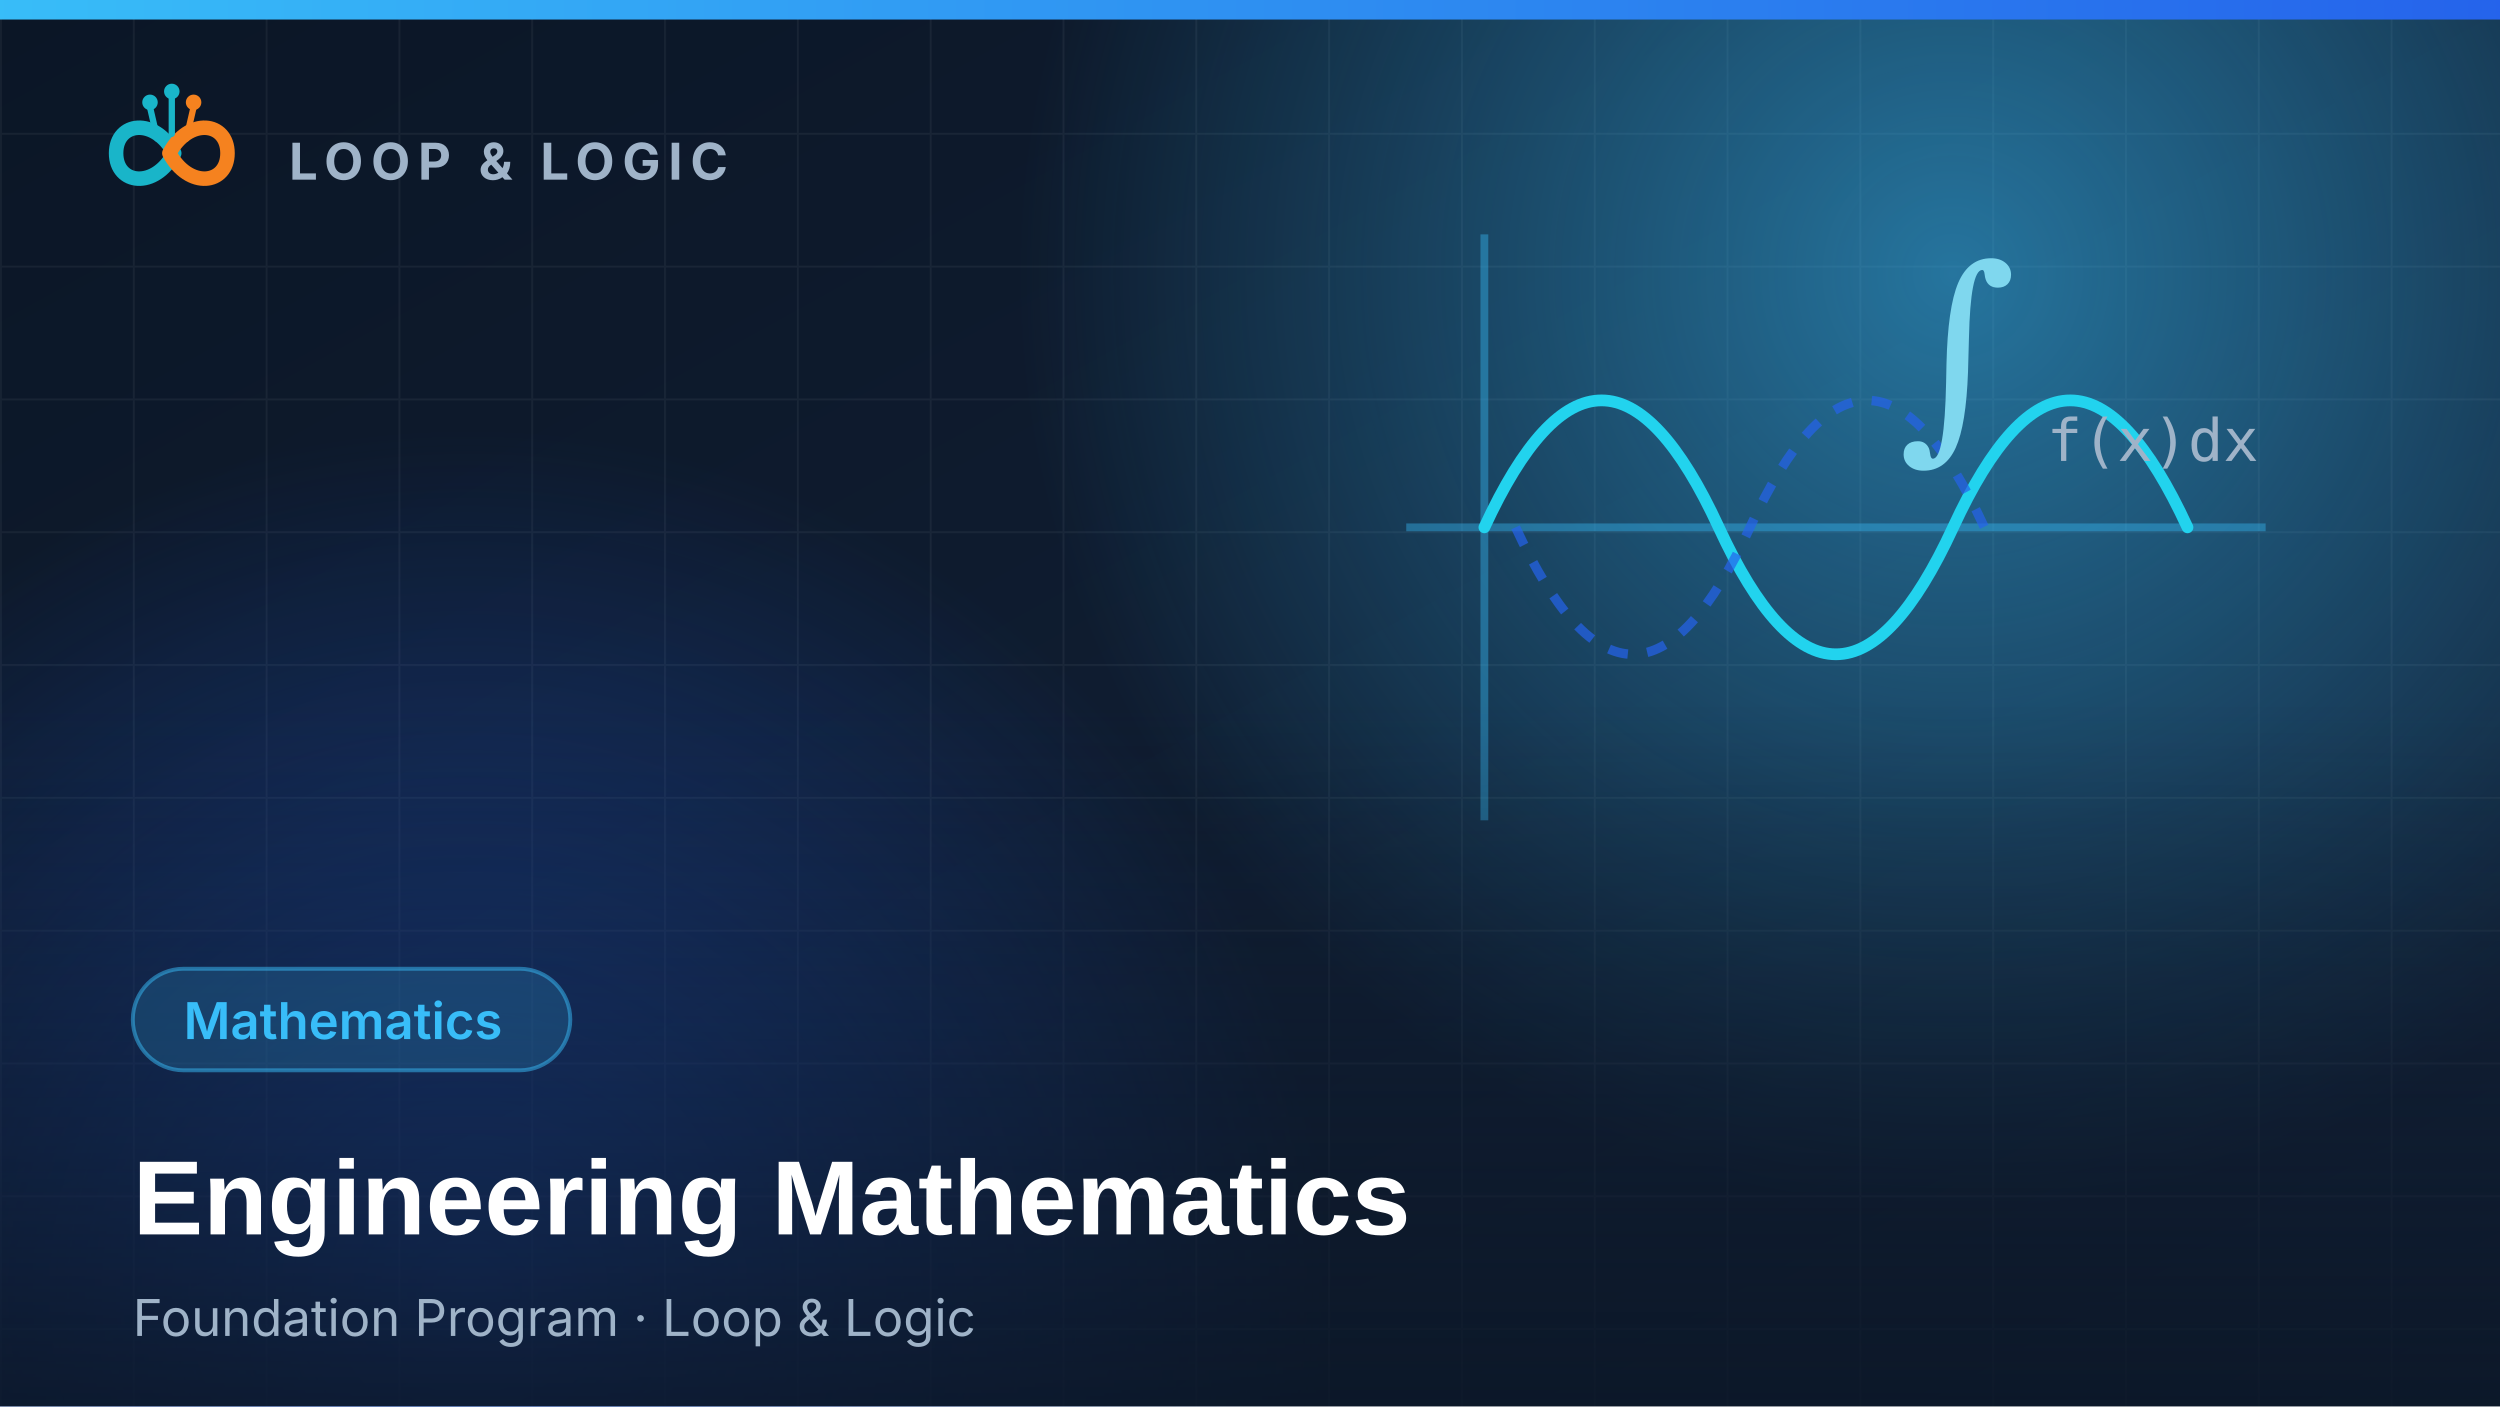
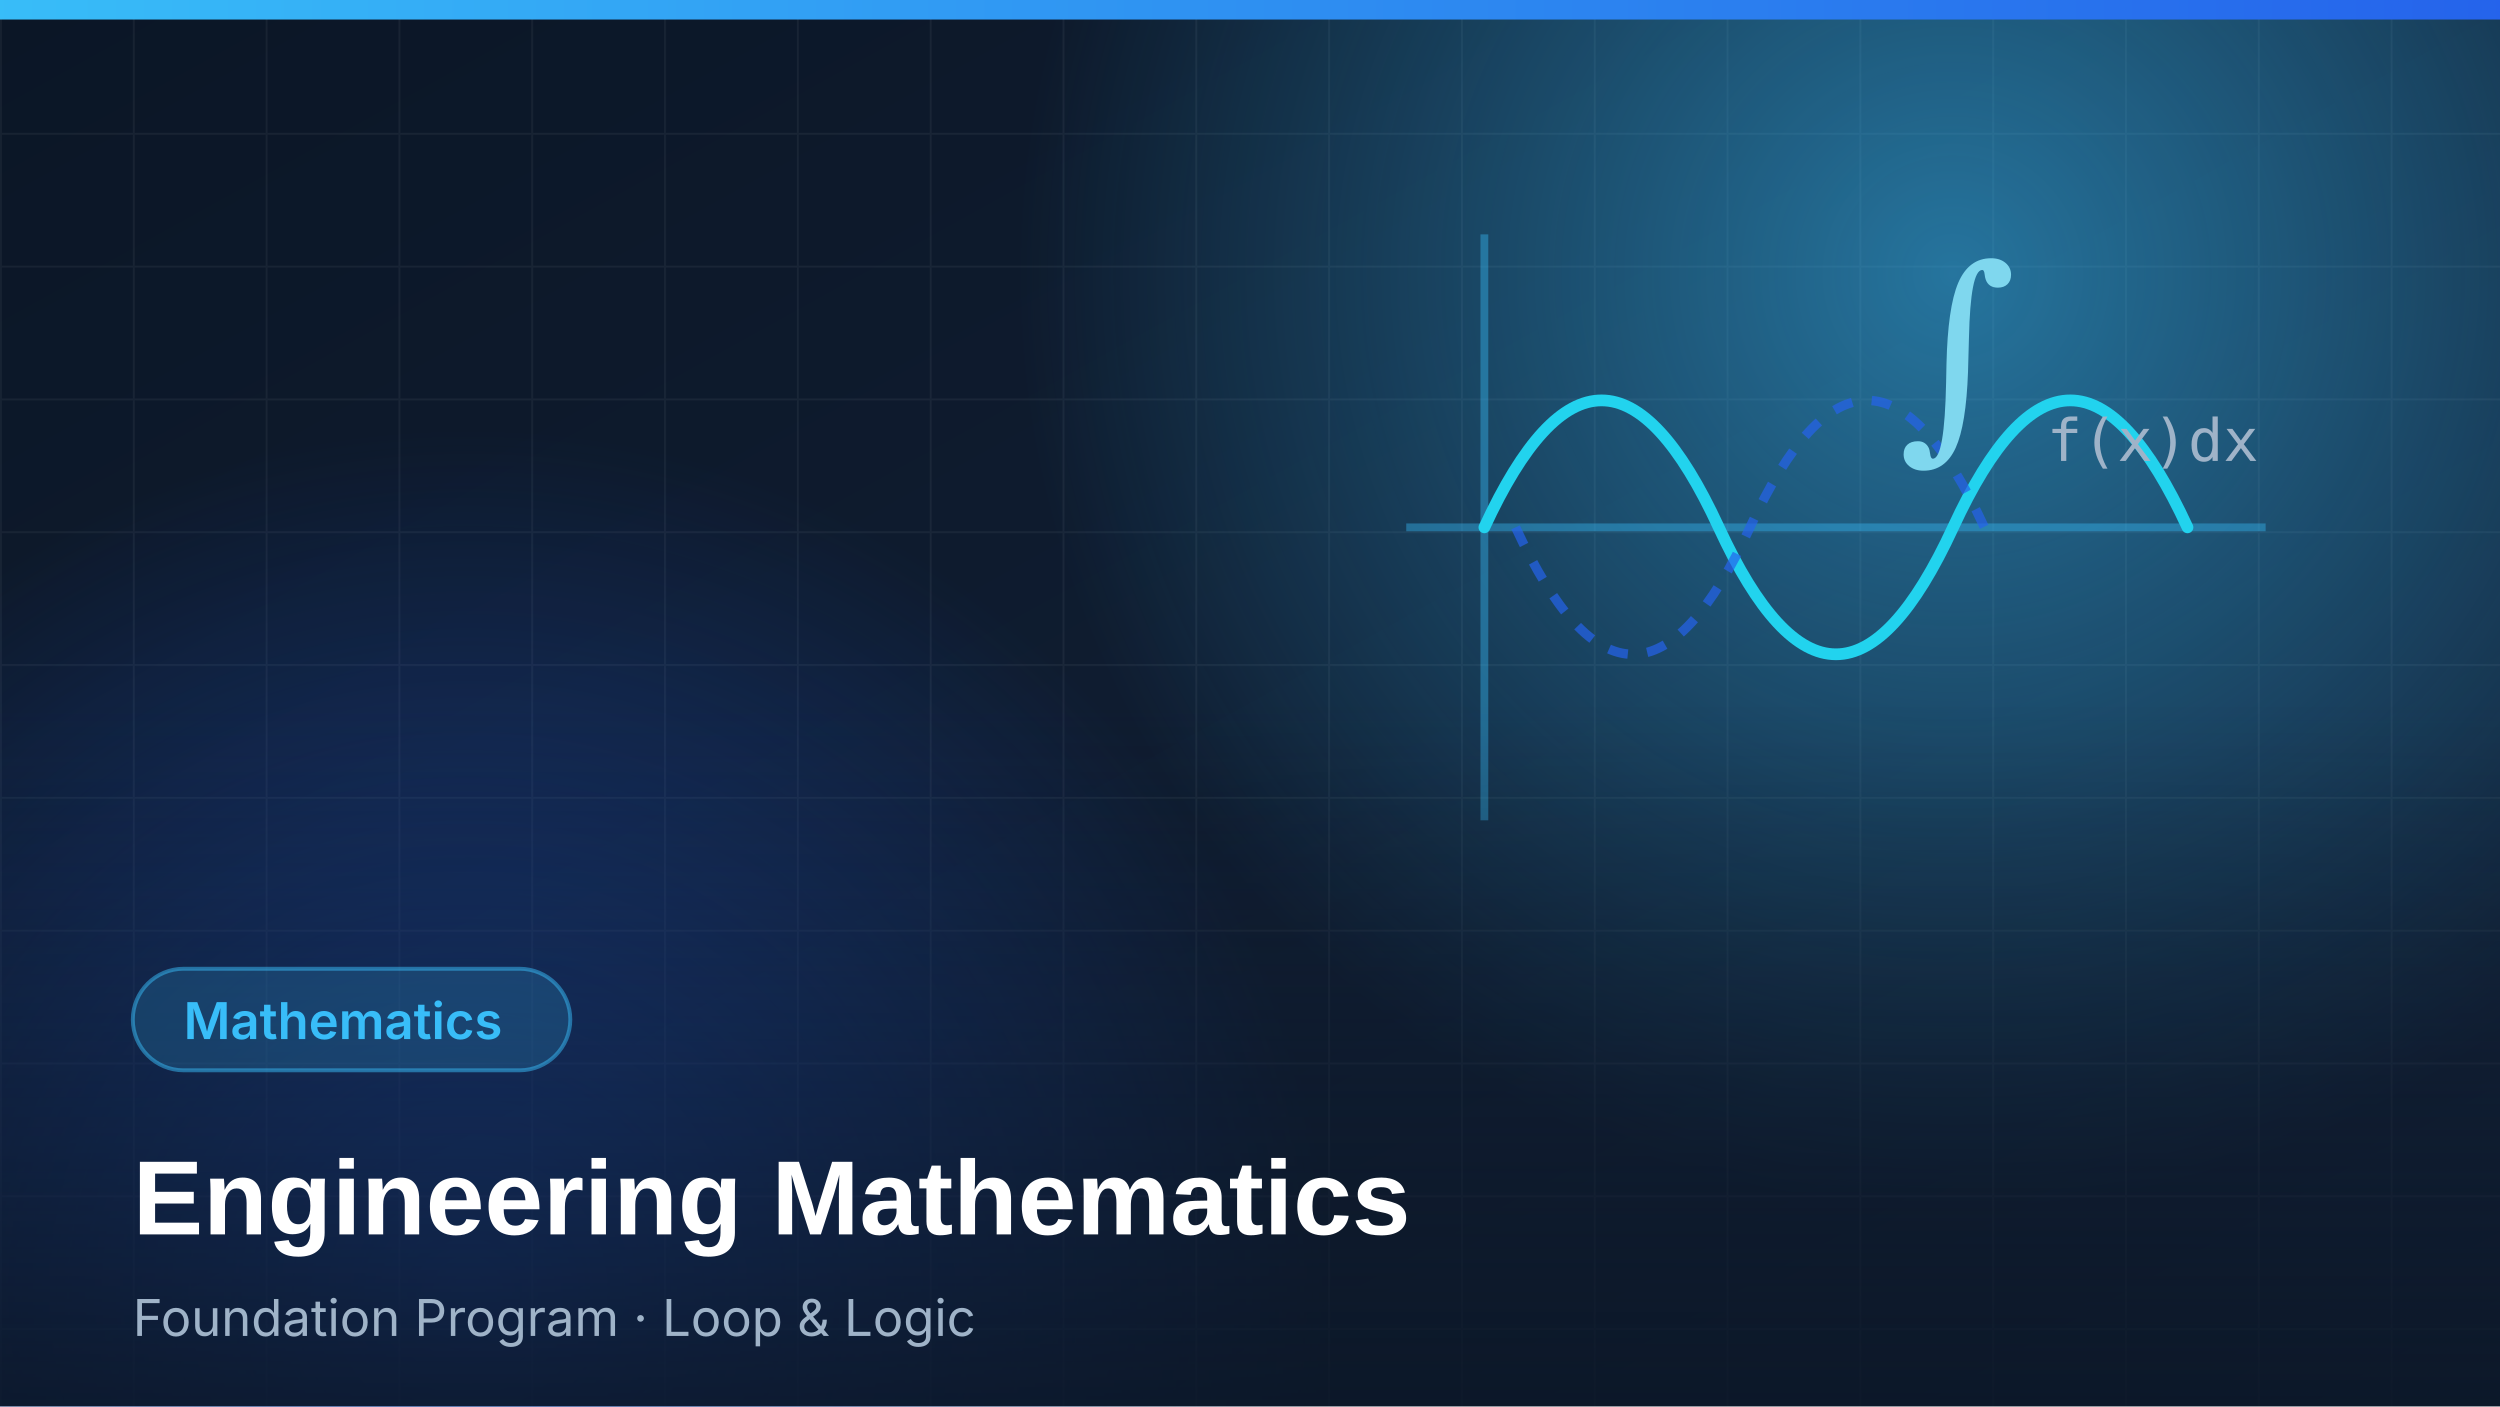
<svg xmlns="http://www.w3.org/2000/svg" width="640" height="360" viewBox="0 0 640 360" role="img" aria-label="Engineering Mathematics">
  <defs>
    <linearGradient id="bg" x1="0" y1="0" x2="1" y2="1">
      <stop offset="0" stop-color="#0B1626" />
      <stop offset="1" stop-color="#13233B" />
    </linearGradient>
    <radialGradient id="gA" cx="50%" cy="50%" r="50%">
      <stop offset="0" stop-color="#38BDF8" stop-opacity="0.55" />
      <stop offset="1" stop-color="#38BDF8" stop-opacity="0" />
    </radialGradient>
    <radialGradient id="gB" cx="50%" cy="50%" r="50%">
      <stop offset="0" stop-color="#2563EB" stop-opacity="0.5" />
      <stop offset="1" stop-color="#2563EB" stop-opacity="0" />
    </radialGradient>
    <linearGradient id="acc" x1="0" y1="0" x2="1" y2="0">
      <stop offset="0" stop-color="#38BDF8" />
      <stop offset="1" stop-color="#2563EB" />
    </linearGradient>
    <pattern id="grid" width="34" height="34" patternUnits="userSpaceOnUse">
      <path d="M34 0H0V34" fill="none" stroke="#ffffff" stroke-opacity="0.05" stroke-width="1" />
    </pattern>
    <linearGradient id="fade" x1="0" y1="0" x2="0" y2="1">
      <stop offset="0" stop-color="#0B1626" stop-opacity="0" />
      <stop offset="1" stop-color="#0B1626" stop-opacity="0.85" />
    </linearGradient>
  </defs>
  <rect width="640" height="360" fill="url(#bg)" />
  <rect width="640" height="360" fill="url(#grid)" />
  <circle cx="500" cy="70" r="240" fill="url(#gA)" />
  <circle cx="120" cy="330" r="220" fill="url(#gB)" />
  <rect x="0" y="0" width="640" height="5" fill="url(#acc)" />
  <g>
    <line x1="360" y1="135" x2="580" y2="135" stroke="#38BDF8" stroke-opacity="0.4" stroke-width="2" />
    <line x1="380" y1="60" x2="380" y2="210" stroke="#38BDF8" stroke-opacity="0.4" stroke-width="2" />
    <path d="M380 135 Q 410 70 440 135 T 500 135 T 560 135" fill="none" stroke="#22D3EE" stroke-width="3" stroke-linecap="round" />
    <path d="M388 135 Q 418 200 448 135 T 508 135" fill="none" stroke="#2563EB" stroke-width="2.4" stroke-opacity="0.7" stroke-dasharray="5 5" />
    <text x="486" y="110" font-family="Georgia, serif" font-size="58" fill="#7FD7EE" font-style="italic">∫</text>
    <text x="524" y="118" font-family="monospace" font-size="15" fill="#9FB3C8">f(x)dx</text>
  </g>
  <rect x="0" y="180" width="640" height="180" fill="url(#fade)" />
-   <g transform="translate(26,20) scale(0.62)">
-     <g fill="none" stroke-linecap="round" stroke-linejoin="round">
-       <path d="M30 31 C 22 16, 6 18, 6 31 C 6 44, 22 46, 30 31" stroke="#19B5C9" stroke-width="6" />
-       <path d="M28 31 C 36 16, 52 18, 52 31 C 52 44, 36 46, 28 31" stroke="#F5821F" stroke-width="6" />
-       <path d="M23 25 L20 12" stroke="#19B5C9" stroke-width="2.6" />
-       <path d="M29 23 L29 7" stroke="#19B5C9" stroke-width="2.6" />
-       <path d="M35 25 L38 12" stroke="#F5821F" stroke-width="2.6" />
-     </g>
-     <circle cx="20" cy="10" r="3.2" fill="#19B5C9" />
-     <circle cx="29" cy="5.5" r="3.2" fill="#19B5C9" />
-     <circle cx="38" cy="10" r="3.2" fill="#F5821F" />
-   </g>
-   <text x="74" y="46" font-family="Inter, Arial, sans-serif" font-size="13" font-weight="700" letter-spacing="2" fill="#9FB3C8">LOOP &amp; LOGIC</text>
  <g transform="translate(34,248)">
    <rect x="0" y="0" rx="13" ry="13" width="112" height="26" fill="#38BDF8" fill-opacity="0.18" stroke="#38BDF8" stroke-opacity="0.5" />
    <text x="13" y="18" font-family="Inter, Arial, sans-serif" font-size="13" font-weight="600" fill="#38BDF8">Mathematics</text>
  </g>
  <text x="34" y="316" font-family="Poppins, Arial, sans-serif" font-size="27" font-weight="800" fill="#FFFFFF">Engineering Mathematics</text>
  <text x="34" y="342" font-family="Inter, Arial, sans-serif" font-size="13" fill="#9FB3C8">Foundation Program · Loop &amp; Logic</text>
</svg>
